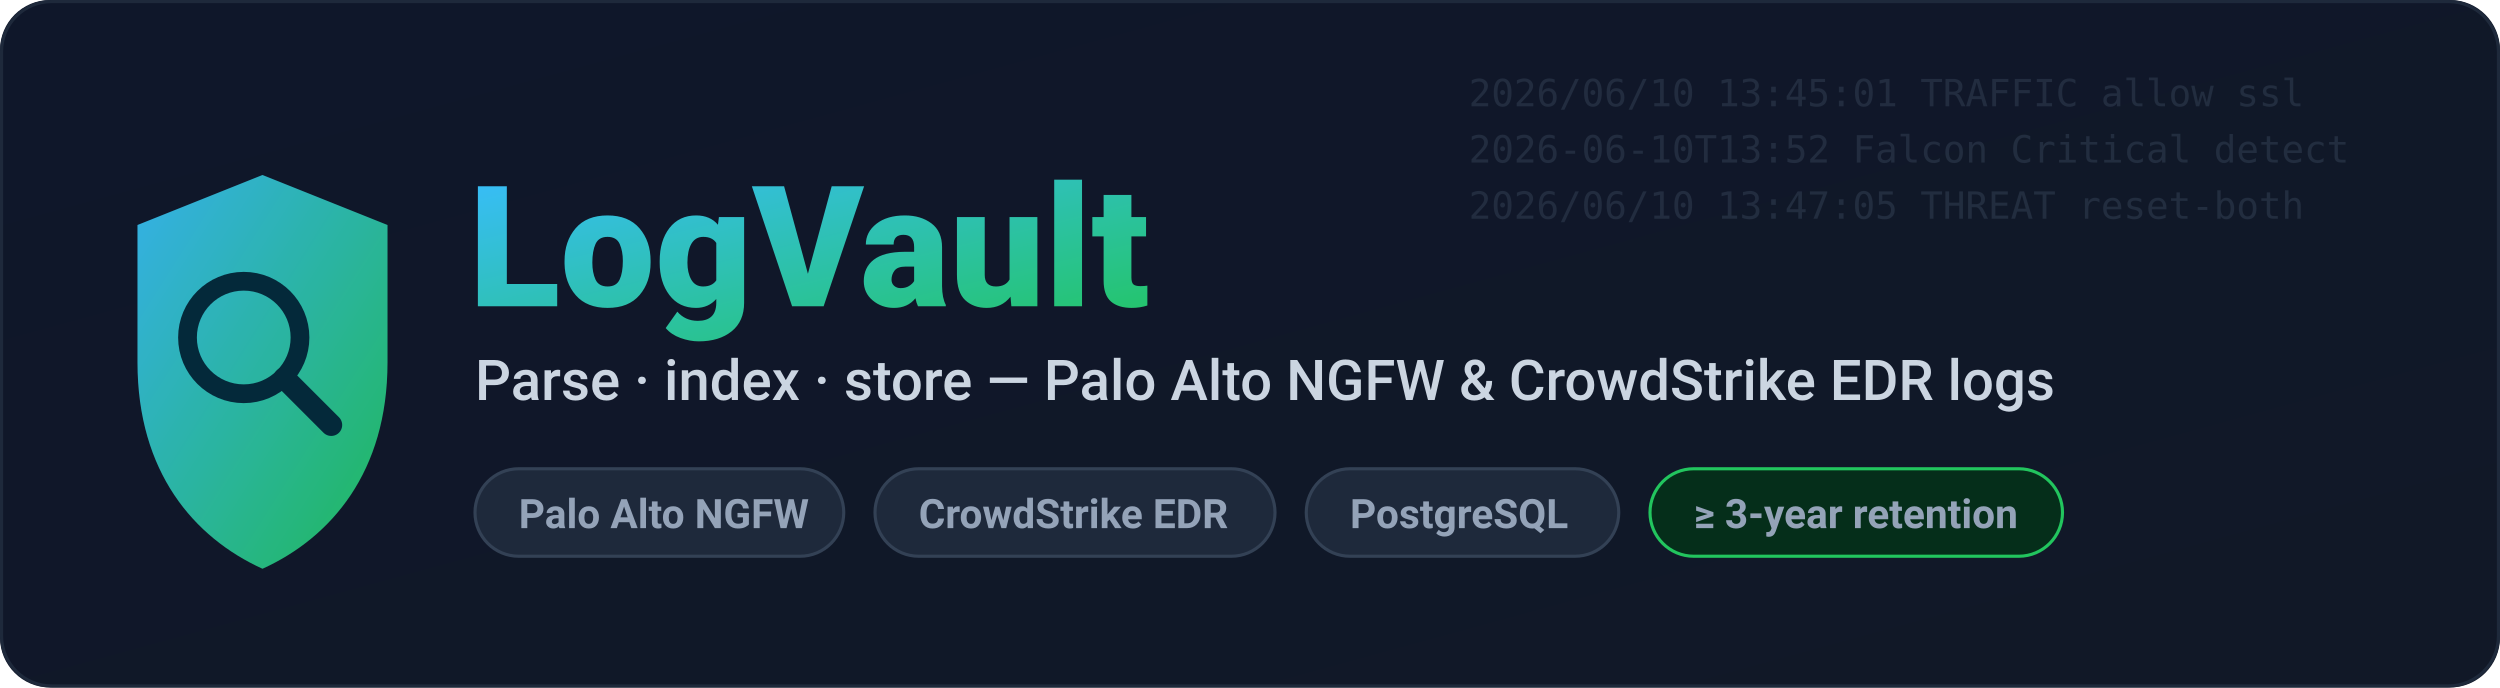
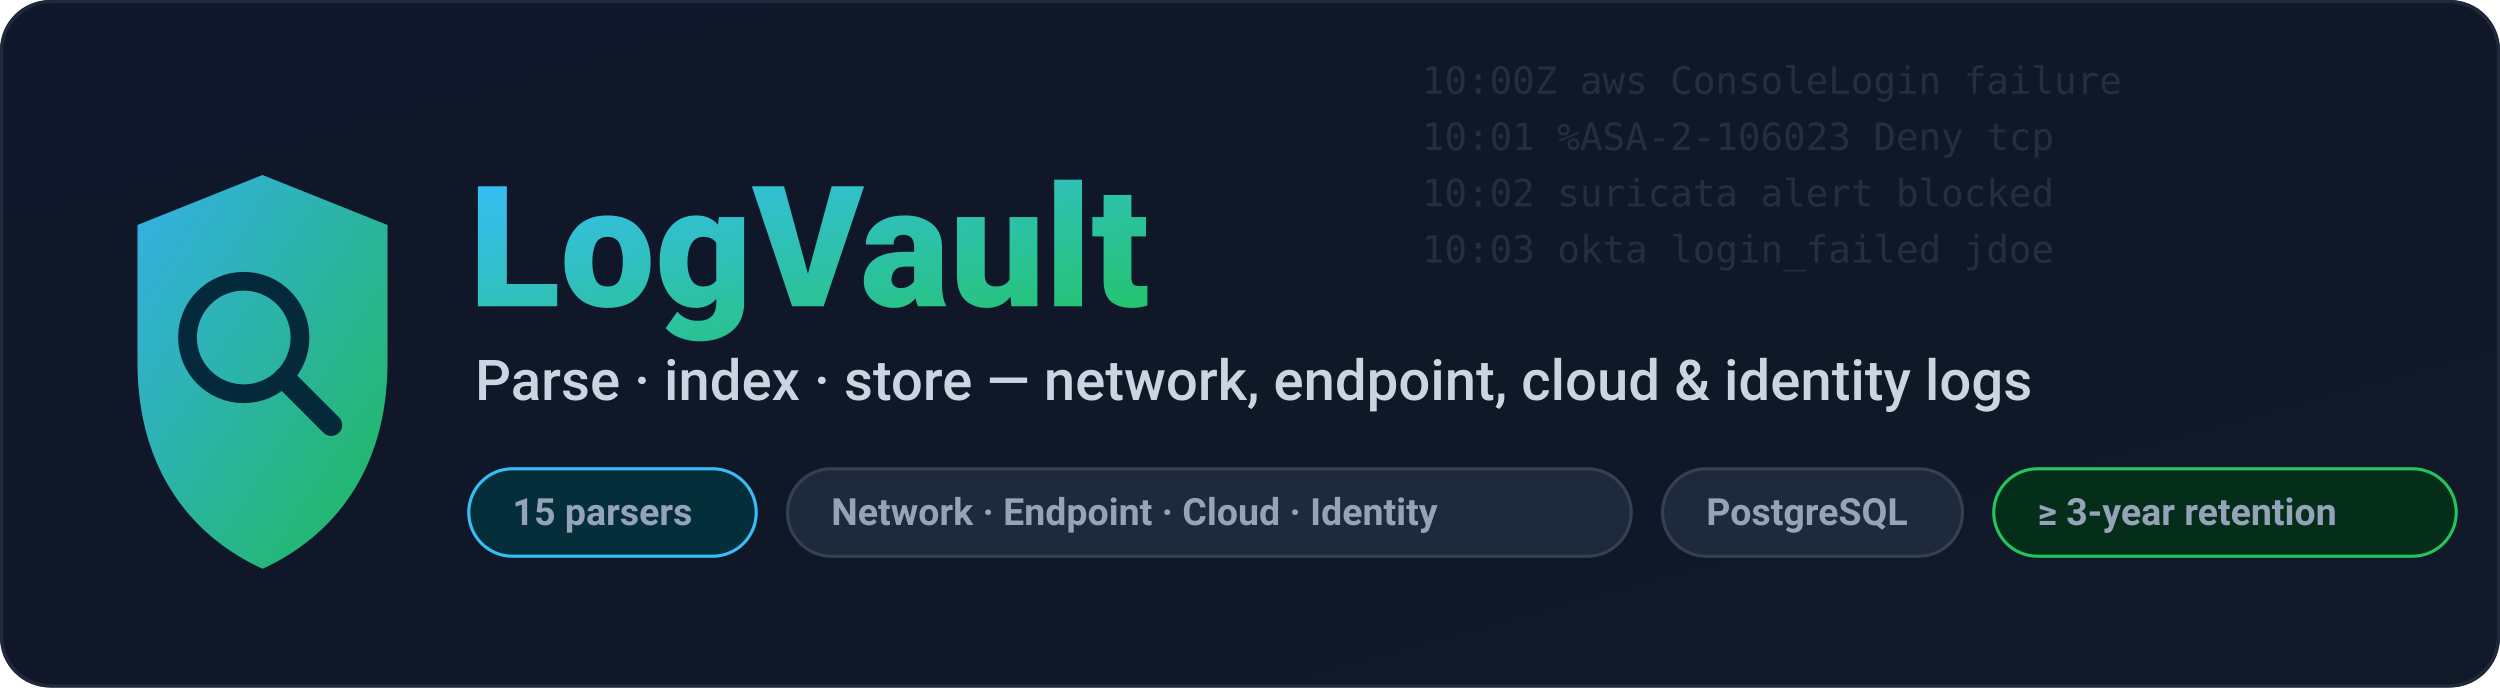
- <svg xmlns="http://www.w3.org/2000/svg" viewBox="0 0 800 220" width="800" height="220" role="img" aria-label="LogVault — SIEM-Lite log parser and store">
+ <svg xmlns="http://www.w3.org/2000/svg" viewBox="0 0 800 220" width="800" height="220" role="img" aria-label="LogVault — multi-source log parser, indexer and long-term store">
  <defs>
    <linearGradient id="bg" x1="0" y1="0" x2="1" y2="1">
      <stop offset="0" stop-color="#0f172a" />
      <stop offset="1" stop-color="#111827" />
    </linearGradient>
    <linearGradient id="accent" x1="0" y1="0" x2="1" y2="1">
      <stop offset="0" stop-color="#38bdf8" />
      <stop offset="1" stop-color="#22c55e" />
    </linearGradient>
    <style>
      .title { font: 800 54px system-ui,-apple-system,Segoe UI,Roboto,sans-serif; fill: url(#accent); }
      .sub   { font: 500 18px system-ui,-apple-system,Segoe UI,Roboto,sans-serif; fill: #cbd5e1; }
-       .chip  { font: 600 13px system-ui,-apple-system,Segoe UI,Roboto,sans-serif; fill: #94a3b8; }
+       .chip  { font: 600 12px system-ui,-apple-system,Segoe UI,Roboto,sans-serif; fill: #94a3b8; }
      .mono  { font: 12px ui-monospace,SFMono-Regular,Menlo,monospace; fill: #334155; }
    </style>
  </defs>
  <rect x="0" y="0" width="800" height="220" rx="16" fill="url(#bg)" />
  <rect x="0.5" y="0.5" width="799" height="219" rx="16" fill="none" stroke="#1e293b" />
-   <g opacity="0.5">
-     <text class="mono" x="470" y="34">2026/06/10 13:45:01  TRAFFIC  allow  ssl</text>
-     <text class="mono" x="470" y="52">2026-06-10T13:52  Falcon  Critical  detect</text>
-     <text class="mono" x="470" y="70">2026/06/10 13:47:05  THREAT  reset-both</text>
+   <g opacity="0.55">
+     <text class="mono" x="455" y="30">10:00Z  aws  ConsoleLogin  failure</text>
+     <text class="mono" x="455" y="48">10:01  %ASA-2-106023  Deny tcp</text>
+     <text class="mono" x="455" y="66">10:02  suricata  alert  blocked</text>
+     <text class="mono" x="455" y="84">10:03  okta  login_failed  jdoe</text>
  </g>
  <g transform="translate(40,52)">
    <path d="M44 4 L84 20 L84 64 C84 99 66 120 44 130 C22 120 4 99 4 64 L4 20 Z" fill="url(#accent)" />
    <path d="M44 4 L84 20 L84 64 C84 99 66 120 44 130 C22 120 4 99 4 64 L4 20 Z" fill="#0f172a" opacity="0.08" />
    <circle cx="38" cy="56" r="18" fill="none" stroke="#04293a" stroke-width="6" />
    <line x1="51" y1="69" x2="66" y2="84" stroke="#04293a" stroke-width="7" stroke-linecap="round" />
  </g>
  <text class="title" x="150" y="98">LogVault</text>
-   <text class="sub" x="152" y="128">Parse · index · store — Palo Alto NGFW &amp; CrowdStrike EDR logs</text>
-   <g transform="translate(152,150)">
+   <text class="sub" x="152" y="128">Parse · index · store — network, endpoint, cloud &amp; identity logs</text>
+   <g transform="translate(150,150)">
    <g>
-       <rect x="0" y="0" width="118" height="28" rx="14" fill="#1e293b" stroke="#334155" />
-       <text class="chip" x="14" y="19">Palo Alto NGFW</text>
+       <rect x="0" y="0" width="92" height="28" rx="14" fill="#042f3a" stroke="#38bdf8" />
+       <text class="chip" x="14" y="18" fill="#38bdf8">15 parsers</text>
    </g>
-     <g transform="translate(128,0)">
-       <rect x="0" y="0" width="128" height="28" rx="14" fill="#1e293b" stroke="#334155" />
-       <text class="chip" x="14" y="19">CrowdStrike EDR</text>
+     <g transform="translate(102,0)">
+       <rect x="0" y="0" width="270" height="28" rx="14" fill="#1e293b" stroke="#334155" />
+       <text class="chip" x="14" y="18" textLength="244" lengthAdjust="spacingAndGlyphs">Network · Endpoint · Cloud · Identity</text>
    </g>
-     <g transform="translate(266,0)">
-       <rect x="0" y="0" width="100" height="28" rx="14" fill="#1e293b" stroke="#334155" />
-       <text class="chip" x="14" y="19">PostgreSQL</text>
+     <g transform="translate(382,0)">
+       <rect x="0" y="0" width="96" height="28" rx="14" fill="#1e293b" stroke="#334155" />
+       <text class="chip" x="14" y="18">PostgreSQL</text>
    </g>
-     <g transform="translate(376,0)">
-       <rect x="0" y="0" width="132" height="28" rx="14" fill="#052e1a" stroke="#22c55e" />
-       <text class="chip" x="14" y="19" fill="#22c55e">≥ 3-year retention</text>
+     <g transform="translate(488,0)">
+       <rect x="0" y="0" width="148" height="28" rx="14" fill="#052e1a" stroke="#22c55e" />
+       <text class="chip" x="14" y="18" fill="#22c55e">≥ 3-year retention</text>
    </g>
  </g>
</svg>
